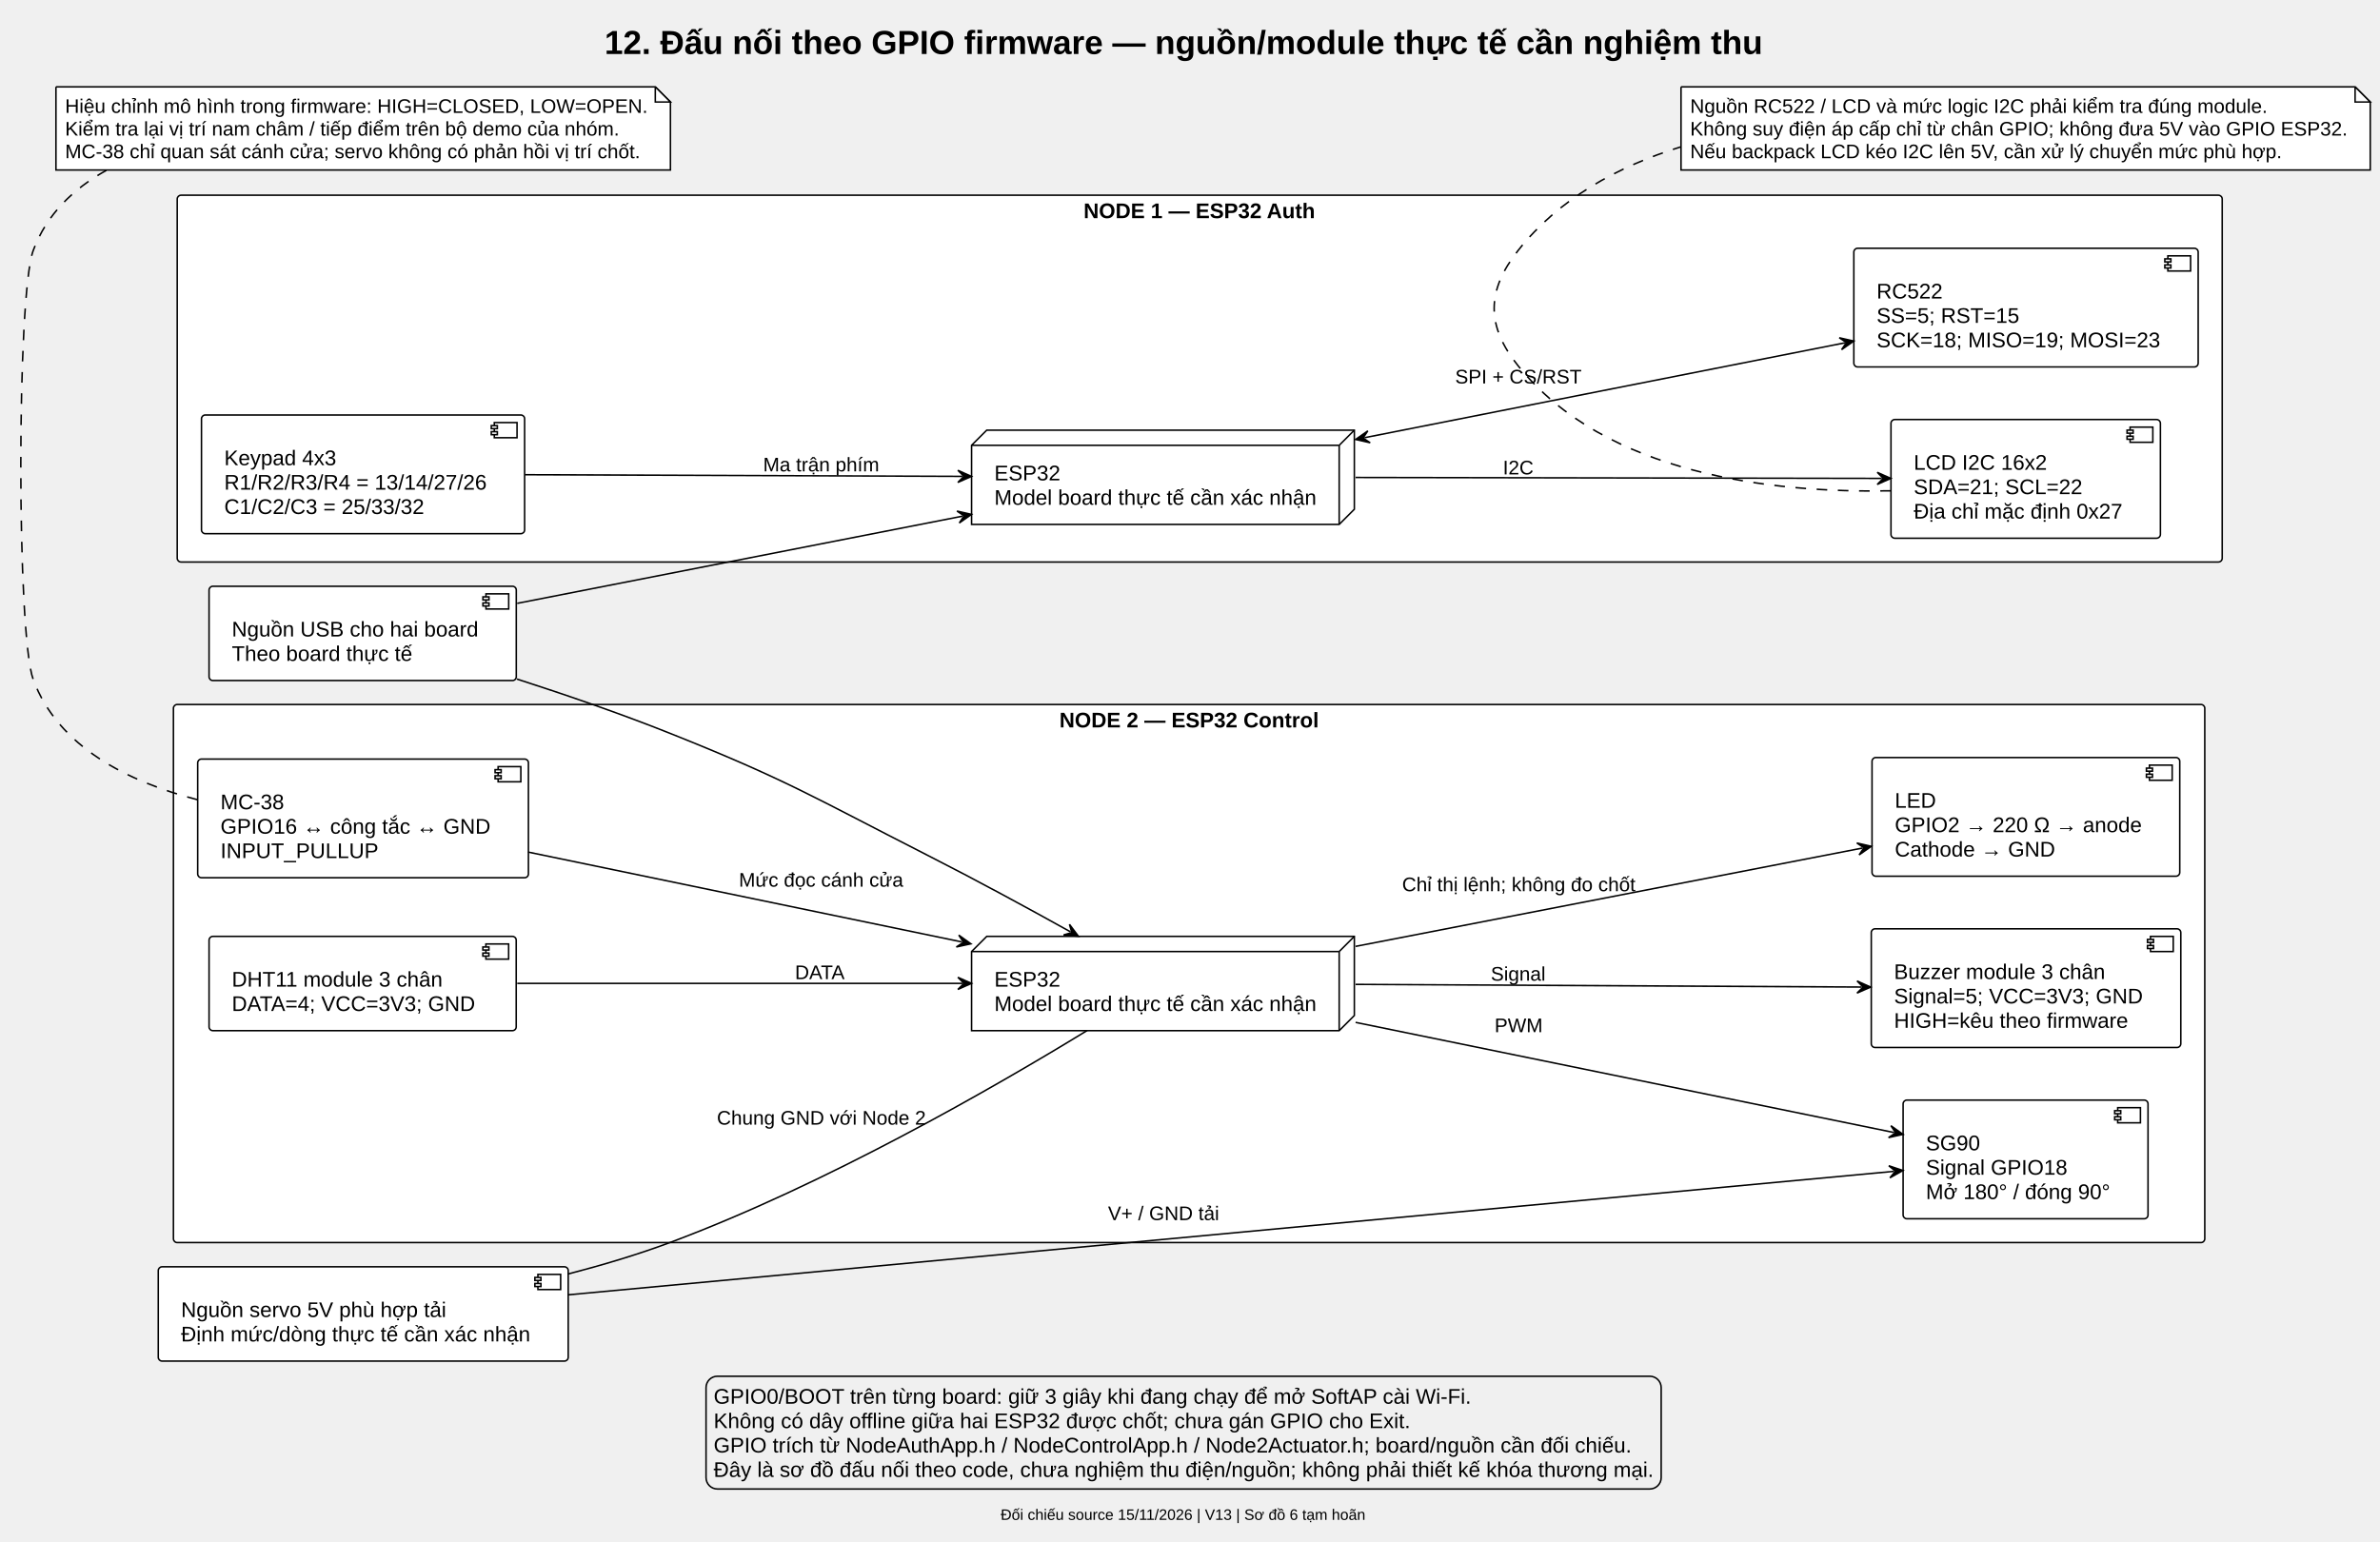
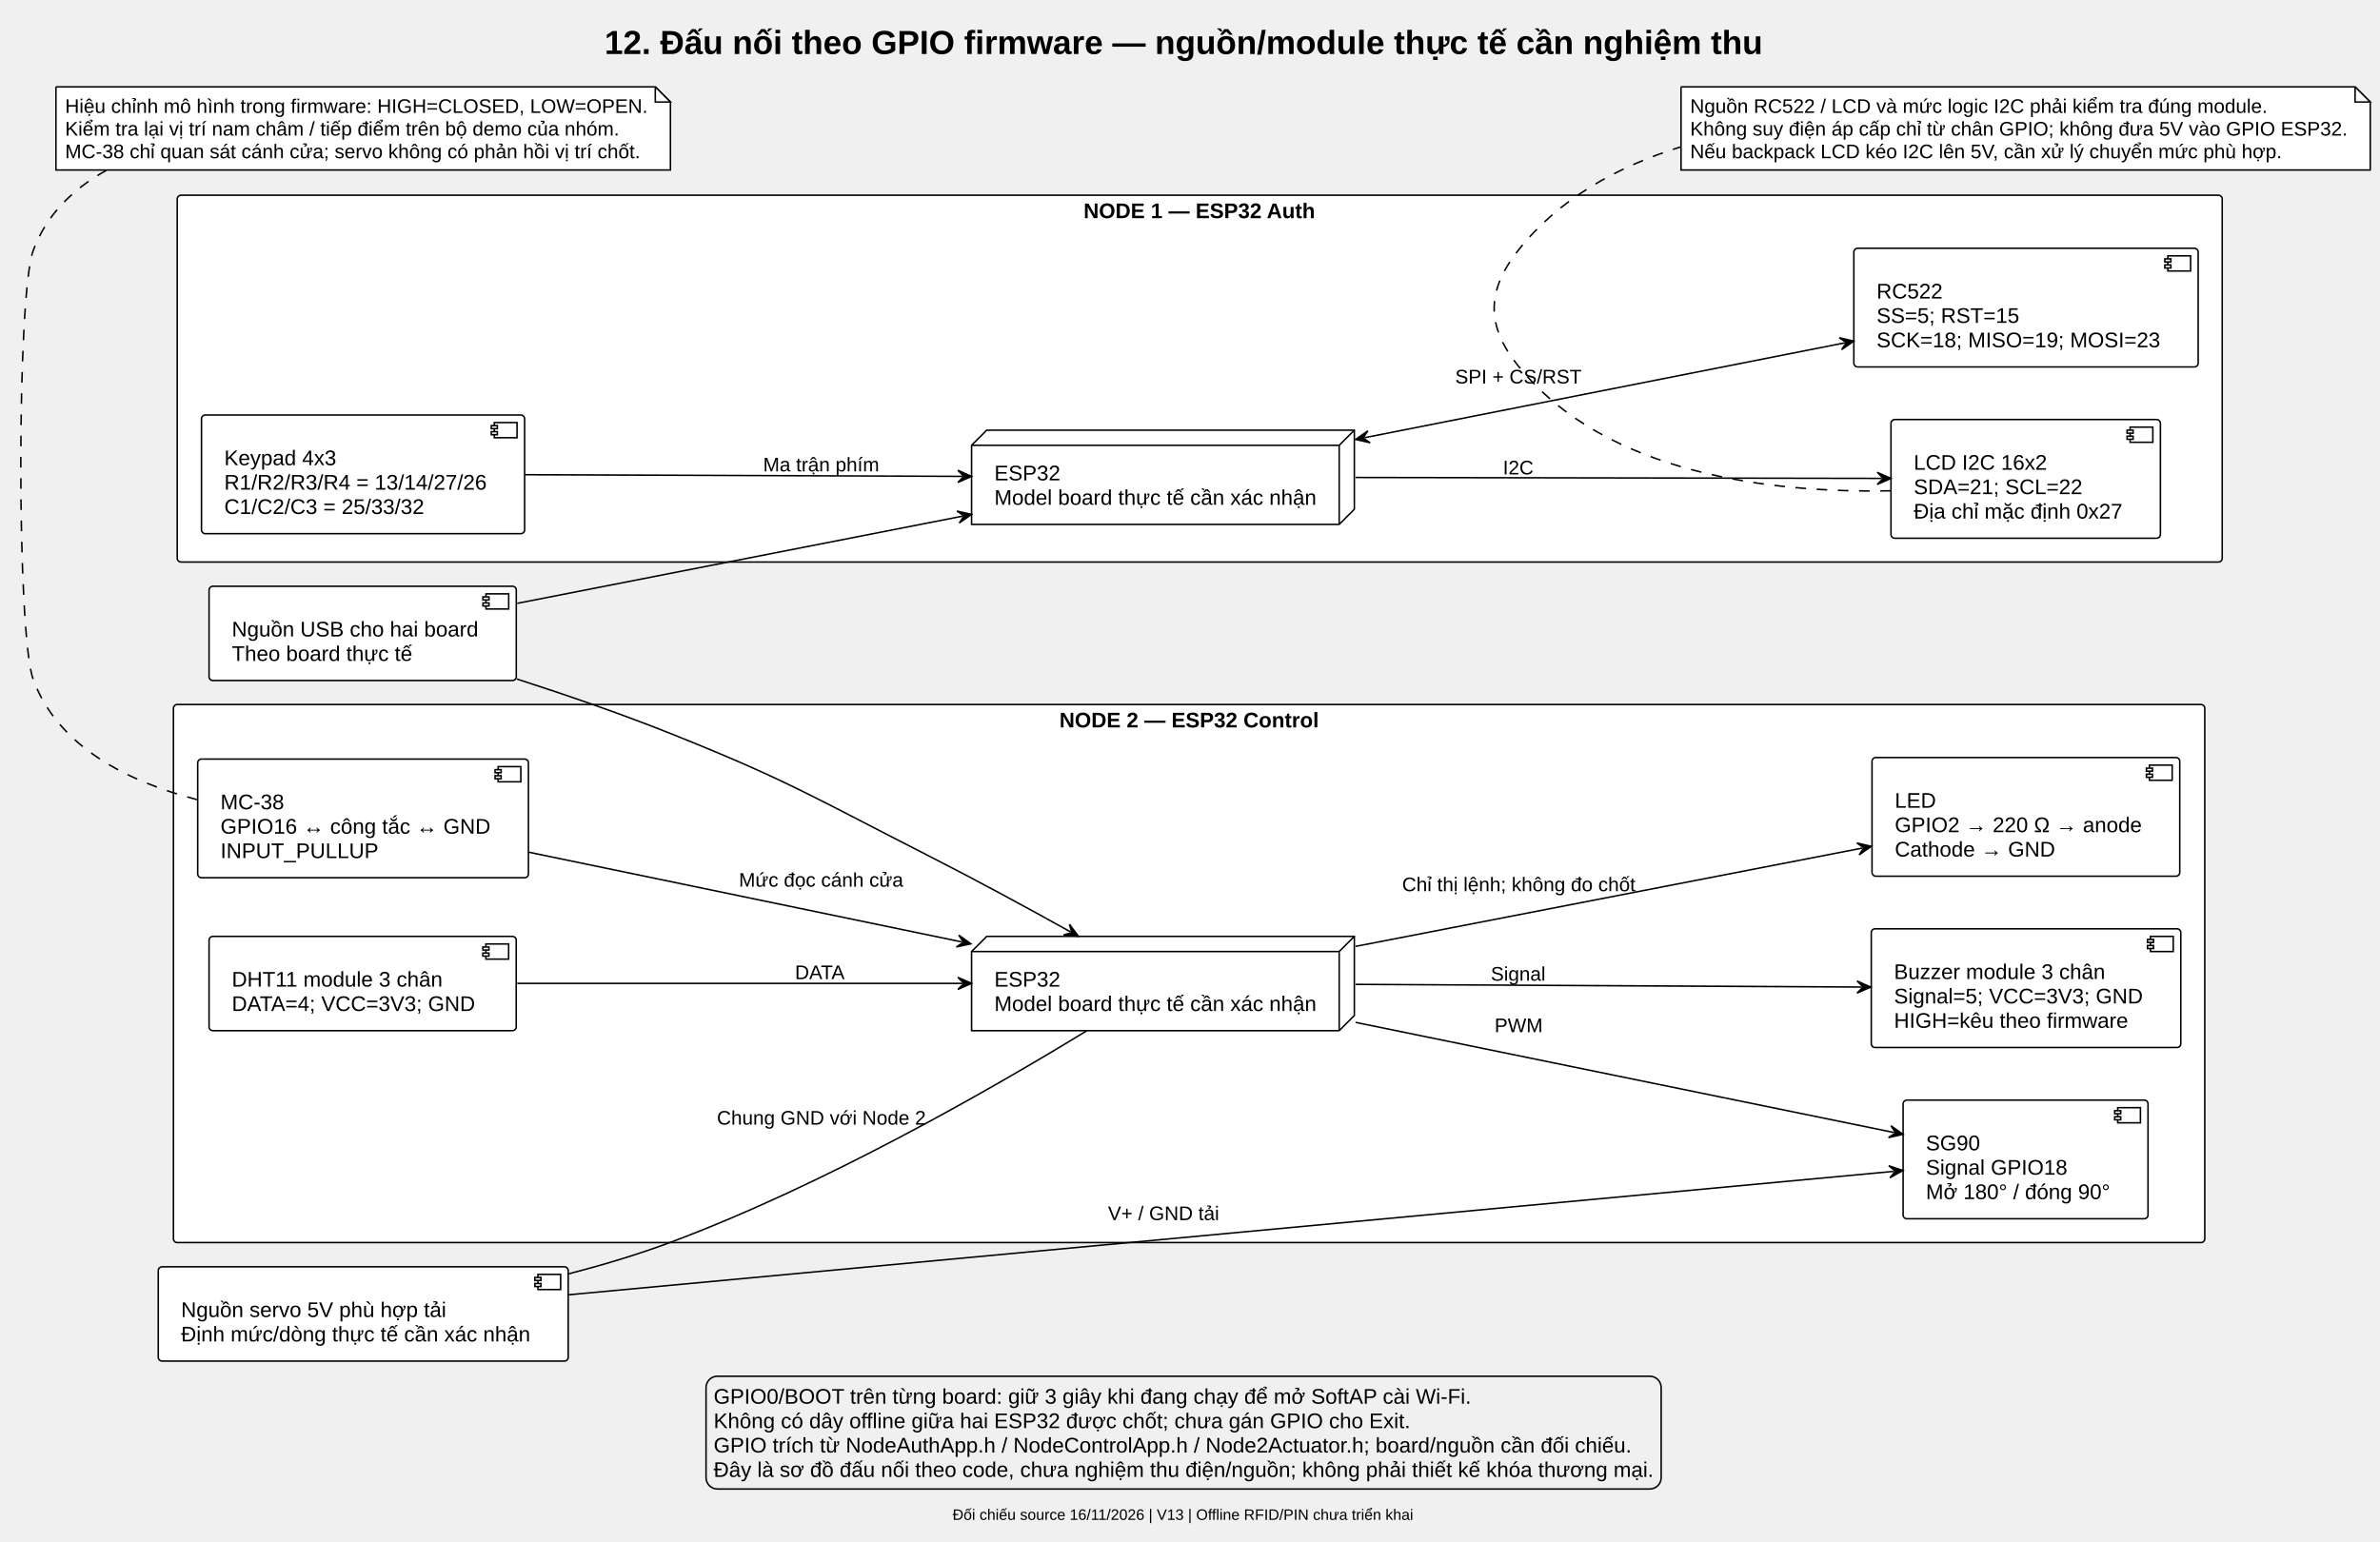
<svg xmlns="http://www.w3.org/2000/svg" contentStyleType="text/css" data-diagram-type="DESCRIPTION" height="1017px" preserveAspectRatio="none" style="width:1570px;height:1017px;background:#FFFFFF;" version="1.1" viewBox="0 0 1570 1017" width="1570px" zoomAndPan="magnify">
  <defs />
  <g>
    <text fill="#000000" font-family="Arial" font-size="22" font-weight="bold" lengthAdjust="spacing" textLength="763.995" x="398.787" y="35.636">12. Đấu nối theo GPIO firmware — nguồn/module thực tế cần nghiệm thu</text>
    <g class="cluster" data-entity="NODE 1 — ESP32 Auth" data-source-line="7" data-uid="ent0002" id="cluster_NODE 1 — ESP32 Auth">
      <rect fill="#FFFFFF" height="242" rx="2.5" ry="2.5" style="stroke:#000000;stroke-width:1;" width="1349" x="116.91" y="128.798" />
      <text fill="#000000" font-family="Arial" font-size="14" font-weight="bold" lengthAdjust="spacing" textLength="153.255" x="714.783" y="143.93">NODE 1 — ESP32 Auth</text>
    </g>
    <g class="cluster" data-entity="NODE 2 — ESP32 Control" data-source-line="16" data-uid="ent0010" id="cluster_NODE 2 — ESP32 Control">
      <rect fill="#FFFFFF" height="355" rx="2.5" ry="2.5" style="stroke:#000000;stroke-width:1;" width="1340" x="114.41" y="464.798" />
      <text fill="#000000" font-family="Arial" font-size="14" font-weight="bold" lengthAdjust="spacing" textLength="171.144" x="698.838" y="479.93">NODE 2 — ESP32 Control</text>
    </g>
    <g class="entity" data-entity="N1" data-source-line="8" data-uid="ent0003" id="entity_N1">
      <polygon fill="#FFFFFF" points="640.91,293.798,650.91,283.798,893.412,283.798,893.412,335.995,883.412,345.995,640.91,345.995,640.91,293.798" style="stroke:#000000;stroke-width:1;" />
      <line style="stroke:#000000;stroke-width:1;" x1="883.412" x2="893.412" y1="293.798" y2="283.798" />
      <line style="stroke:#000000;stroke-width:1;" x1="640.91" x2="883.412" y1="293.798" y2="293.798" />
      <line style="stroke:#000000;stroke-width:1;" x1="883.412" x2="883.412" y1="293.798" y2="345.995" />
      <text fill="#000000" font-family="Arial" font-size="14" lengthAdjust="spacing" textLength="43.586" x="655.91" y="316.93">ESP32</text>
      <text fill="#000000" font-family="Arial" font-size="14" lengthAdjust="spacing" textLength="38.131" x="655.91" y="333.028">Model</text>
      <text fill="#000000" font-family="Arial" font-size="14" lengthAdjust="spacing" textLength="3.89" x="694.041" y="333.028"> </text>
      <text fill="#000000" font-family="Arial" font-size="14" lengthAdjust="spacing" textLength="35.807" x="697.931" y="333.028">board</text>
      <text fill="#000000" font-family="Arial" font-size="14" lengthAdjust="spacing" textLength="3.89" x="733.737" y="333.028"> </text>
      <text fill="#000000" font-family="Arial" font-size="14" lengthAdjust="spacing" textLength="28.048" x="737.627" y="333.028">thực</text>
      <text fill="#000000" font-family="Arial" font-size="14" lengthAdjust="spacing" textLength="3.89" x="765.675" y="333.028"> </text>
      <text fill="#000000" font-family="Arial" font-size="14" lengthAdjust="spacing" textLength="11.676" x="769.564" y="333.028">tế</text>
      <text fill="#000000" font-family="Arial" font-size="14" lengthAdjust="spacing" textLength="3.89" x="781.24" y="333.028"> </text>
      <text fill="#000000" font-family="Arial" font-size="14" lengthAdjust="spacing" textLength="22.572" x="785.13" y="333.028">cần</text>
      <text fill="#000000" font-family="Arial" font-size="14" lengthAdjust="spacing" textLength="3.89" x="807.702" y="333.028"> </text>
      <text fill="#000000" font-family="Arial" font-size="14" lengthAdjust="spacing" textLength="21.786" x="811.592" y="333.028">xác</text>
      <text fill="#000000" font-family="Arial" font-size="14" lengthAdjust="spacing" textLength="3.89" x="833.378" y="333.028"> </text>
      <text fill="#000000" font-family="Arial" font-size="14" lengthAdjust="spacing" textLength="31.145" x="837.267" y="333.028">nhận</text>
    </g>
    <g class="entity" data-entity="RFID" data-source-line="9" data-uid="ent0004" id="entity_RFID">
      <rect fill="#FFFFFF" height="78.296" rx="2.5" ry="2.5" style="stroke:#000000;stroke-width:1;" width="227.148" x="1222.91" y="163.798" />
      <rect fill="#FFFFFF" height="10" style="stroke:#000000;stroke-width:1;" width="15" x="1430.057" y="168.798" />
      <rect fill="#FFFFFF" height="2" style="stroke:#000000;stroke-width:1;" width="4" x="1428.057" y="170.798" />
      <rect fill="#FFFFFF" height="2" style="stroke:#000000;stroke-width:1;" width="4" x="1428.057" y="174.798" />
      <text fill="#000000" font-family="Arial" font-size="14" lengthAdjust="spacing" textLength="43.579" x="1237.91" y="196.93">RC522</text>
      <text fill="#000000" font-family="Arial" font-size="14" lengthAdjust="spacing" textLength="94.165" x="1237.91" y="213.028">SS=5; RST=15</text>
      <text fill="#000000" font-family="Arial" font-size="14" lengthAdjust="spacing" textLength="187.148" x="1237.91" y="229.127">SCK=18; MISO=19; MOSI=23</text>
    </g>
    <g class="entity" data-entity="Key" data-source-line="10" data-uid="ent0005" id="entity_Key">
      <rect fill="#FFFFFF" height="78.296" rx="2.5" ry="2.5" style="stroke:#000000;stroke-width:1;" width="213.168" x="132.91" y="273.798" />
      <rect fill="#FFFFFF" height="10" style="stroke:#000000;stroke-width:1;" width="15" x="326.078" y="278.798" />
      <rect fill="#FFFFFF" height="2" style="stroke:#000000;stroke-width:1;" width="4" x="324.078" y="280.798" />
      <rect fill="#FFFFFF" height="2" style="stroke:#000000;stroke-width:1;" width="4" x="324.078" y="284.798" />
      <text fill="#000000" font-family="Arial" font-size="14" lengthAdjust="spacing" textLength="73.944" x="147.91" y="306.93">Keypad 4x3</text>
      <text fill="#000000" font-family="Arial" font-size="14" lengthAdjust="spacing" textLength="173.168" x="147.91" y="323.028">R1/R2/R3/R4 = 13/14/27/26</text>
      <text fill="#000000" font-family="Arial" font-size="14" lengthAdjust="spacing" textLength="131.92" x="147.91" y="339.127">C1/C2/C3 = 25/33/32</text>
    </g>
    <g class="entity" data-entity="LCD" data-source-line="11" data-uid="ent0006" id="entity_LCD">
      <rect fill="#FFFFFF" height="78.296" rx="2.5" ry="2.5" style="stroke:#000000;stroke-width:1;" width="177.737" x="1247.41" y="276.798" />
      <rect fill="#FFFFFF" height="10" style="stroke:#000000;stroke-width:1;" width="15" x="1405.147" y="281.798" />
      <rect fill="#FFFFFF" height="2" style="stroke:#000000;stroke-width:1;" width="4" x="1403.147" y="283.798" />
      <rect fill="#FFFFFF" height="2" style="stroke:#000000;stroke-width:1;" width="4" x="1403.147" y="287.798" />
      <text fill="#000000" font-family="Arial" font-size="14" lengthAdjust="spacing" textLength="87.931" x="1262.41" y="309.93">LCD I2C 16x2</text>
      <text fill="#000000" font-family="Arial" font-size="14" lengthAdjust="spacing" textLength="111.296" x="1262.41" y="326.028">SDA=21; SCL=22</text>
      <text fill="#000000" font-family="Arial" font-size="14" lengthAdjust="spacing" textLength="137.737" x="1262.41" y="342.127">Địa chỉ mặc định 0x27</text>
    </g>
    <g class="entity" data-entity="N2" data-source-line="17" data-uid="ent0011" id="entity_N2">
      <polygon fill="#FFFFFF" points="640.91,627.798,650.91,617.798,893.412,617.798,893.412,669.995,883.412,679.995,640.91,679.995,640.91,627.798" style="stroke:#000000;stroke-width:1;" />
      <line style="stroke:#000000;stroke-width:1;" x1="883.412" x2="893.412" y1="627.798" y2="617.798" />
      <line style="stroke:#000000;stroke-width:1;" x1="640.91" x2="883.412" y1="627.798" y2="627.798" />
      <line style="stroke:#000000;stroke-width:1;" x1="883.412" x2="883.412" y1="627.798" y2="679.995" />
      <text fill="#000000" font-family="Arial" font-size="14" lengthAdjust="spacing" textLength="43.586" x="655.91" y="650.93">ESP32</text>
      <text fill="#000000" font-family="Arial" font-size="14" lengthAdjust="spacing" textLength="38.131" x="655.91" y="667.028">Model</text>
      <text fill="#000000" font-family="Arial" font-size="14" lengthAdjust="spacing" textLength="3.89" x="694.041" y="667.028"> </text>
      <text fill="#000000" font-family="Arial" font-size="14" lengthAdjust="spacing" textLength="35.807" x="697.931" y="667.028">board</text>
      <text fill="#000000" font-family="Arial" font-size="14" lengthAdjust="spacing" textLength="3.89" x="733.737" y="667.028"> </text>
      <text fill="#000000" font-family="Arial" font-size="14" lengthAdjust="spacing" textLength="28.048" x="737.627" y="667.028">thực</text>
      <text fill="#000000" font-family="Arial" font-size="14" lengthAdjust="spacing" textLength="3.89" x="765.675" y="667.028"> </text>
      <text fill="#000000" font-family="Arial" font-size="14" lengthAdjust="spacing" textLength="11.676" x="769.564" y="667.028">tế</text>
      <text fill="#000000" font-family="Arial" font-size="14" lengthAdjust="spacing" textLength="3.89" x="781.24" y="667.028"> </text>
      <text fill="#000000" font-family="Arial" font-size="14" lengthAdjust="spacing" textLength="22.572" x="785.13" y="667.028">cần</text>
      <text fill="#000000" font-family="Arial" font-size="14" lengthAdjust="spacing" textLength="3.89" x="807.702" y="667.028"> </text>
      <text fill="#000000" font-family="Arial" font-size="14" lengthAdjust="spacing" textLength="21.786" x="811.592" y="667.028">xác</text>
      <text fill="#000000" font-family="Arial" font-size="14" lengthAdjust="spacing" textLength="3.89" x="833.378" y="667.028"> </text>
      <text fill="#000000" font-family="Arial" font-size="14" lengthAdjust="spacing" textLength="31.145" x="837.267" y="667.028">nhận</text>
    </g>
    <g class="entity" data-entity="Servo" data-source-line="18" data-uid="ent0012" id="entity_Servo">
      <rect fill="#FFFFFF" height="78.296" rx="2.5" ry="2.5" style="stroke:#000000;stroke-width:1;" width="161.564" x="1255.41" y="725.798" />
      <rect fill="#FFFFFF" height="10" style="stroke:#000000;stroke-width:1;" width="15" x="1396.974" y="730.798" />
      <rect fill="#FFFFFF" height="2" style="stroke:#000000;stroke-width:1;" width="4" x="1394.974" y="732.798" />
      <rect fill="#FFFFFF" height="2" style="stroke:#000000;stroke-width:1;" width="4" x="1394.974" y="736.798" />
      <text fill="#000000" font-family="Arial" font-size="14" lengthAdjust="spacing" textLength="35.8" x="1270.41" y="758.93">SG90</text>
      <text fill="#000000" font-family="Arial" font-size="14" lengthAdjust="spacing" textLength="93.386" x="1270.41" y="775.028">Signal GPIO18</text>
      <text fill="#000000" font-family="Arial" font-size="14" lengthAdjust="spacing" textLength="121.564" x="1270.41" y="791.127">Mở 180° / đóng 90°</text>
    </g>
    <g class="entity" data-entity="Temp" data-source-line="19" data-uid="ent0013" id="entity_Temp">
      <rect fill="#FFFFFF" height="62.197" rx="2.5" ry="2.5" style="stroke:#000000;stroke-width:1;" width="202.613" x="137.91" y="617.798" />
      <rect fill="#FFFFFF" height="10" style="stroke:#000000;stroke-width:1;" width="15" x="320.523" y="622.798" />
      <rect fill="#FFFFFF" height="2" style="stroke:#000000;stroke-width:1;" width="4" x="318.523" y="624.798" />
      <rect fill="#FFFFFF" height="2" style="stroke:#000000;stroke-width:1;" width="4" x="318.523" y="628.798" />
      <text fill="#000000" font-family="Arial" font-size="14" lengthAdjust="spacing" textLength="140.075" x="152.91" y="650.93">DHT11 module 3 chân</text>
      <text fill="#000000" font-family="Arial" font-size="14" lengthAdjust="spacing" textLength="162.613" x="152.91" y="667.028">DATA=4; VCC=3V3; GND</text>
    </g>
    <g class="entity" data-entity="DoorSensor" data-source-line="20" data-uid="ent0014" id="entity_DoorSensor">
      <rect fill="#FFFFFF" height="78.296" rx="2.5" ry="2.5" style="stroke:#000000;stroke-width:1;" width="218.172" x="130.41" y="500.798" />
      <rect fill="#FFFFFF" height="10" style="stroke:#000000;stroke-width:1;" width="15" x="328.582" y="505.798" />
      <rect fill="#FFFFFF" height="2" style="stroke:#000000;stroke-width:1;" width="4" x="326.582" y="507.798" />
      <rect fill="#FFFFFF" height="2" style="stroke:#000000;stroke-width:1;" width="4" x="326.582" y="511.798" />
      <text fill="#000000" font-family="Arial" font-size="14" lengthAdjust="spacing" textLength="42.007" x="145.41" y="533.93">MC-38</text>
      <text fill="#000000" font-family="Arial" font-size="14" lengthAdjust="spacing" textLength="178.172" x="145.41" y="550.028">GPIO16 ↔ công tắc ↔ GND</text>
      <text fill="#000000" font-family="Arial" font-size="14" lengthAdjust="spacing" textLength="104.255" x="145.41" y="566.127">INPUT_PULLUP</text>
    </g>
    <g class="entity" data-entity="Buzzer" data-source-line="21" data-uid="ent0015" id="entity_Buzzer">
      <rect fill="#FFFFFF" height="78.296" rx="2.5" ry="2.5" style="stroke:#000000;stroke-width:1;" width="204.192" x="1234.41" y="612.798" />
      <rect fill="#FFFFFF" height="10" style="stroke:#000000;stroke-width:1;" width="15" x="1418.602" y="617.798" />
      <rect fill="#FFFFFF" height="2" style="stroke:#000000;stroke-width:1;" width="4" x="1416.602" y="619.798" />
      <rect fill="#FFFFFF" height="2" style="stroke:#000000;stroke-width:1;" width="4" x="1416.602" y="623.798" />
      <text fill="#000000" font-family="Arial" font-size="14" lengthAdjust="spacing" textLength="139.303" x="1249.41" y="645.93">Buzzer module 3 chân</text>
      <text fill="#000000" font-family="Arial" font-size="14" lengthAdjust="spacing" textLength="164.192" x="1249.41" y="662.028">Signal=5; VCC=3V3; GND</text>
      <text fill="#000000" font-family="Arial" font-size="14" lengthAdjust="spacing" textLength="154.444" x="1249.41" y="678.127">HIGH=kêu theo firmware</text>
    </g>
    <g class="entity" data-entity="Led" data-source-line="22" data-uid="ent0016" id="entity_Led">
      <rect fill="#FFFFFF" height="78.296" rx="2.5" ry="2.5" style="stroke:#000000;stroke-width:1;" width="202.996" x="1234.91" y="499.798" />
      <rect fill="#FFFFFF" height="10" style="stroke:#000000;stroke-width:1;" width="15" x="1417.906" y="504.798" />
      <rect fill="#FFFFFF" height="2" style="stroke:#000000;stroke-width:1;" width="4" x="1415.906" y="506.798" />
      <rect fill="#FFFFFF" height="2" style="stroke:#000000;stroke-width:1;" width="4" x="1415.906" y="510.798" />
      <text fill="#000000" font-family="Arial" font-size="14" lengthAdjust="spacing" textLength="27.234" x="1249.91" y="532.93">LED</text>
      <text fill="#000000" font-family="Arial" font-size="14" lengthAdjust="spacing" textLength="162.996" x="1249.91" y="549.028">GPIO2 → 220 Ω → anode</text>
      <text fill="#000000" font-family="Arial" font-size="14" lengthAdjust="spacing" textLength="105.82" x="1249.91" y="565.127">Cathode → GND</text>
    </g>
    <g class="entity" data-entity="USB" data-source-line="29" data-uid="ent0022" id="entity_USB">
      <rect fill="#FFFFFF" height="62.197" rx="2.5" ry="2.5" style="stroke:#000000;stroke-width:1;" width="202.661" x="137.91" y="386.798" />
      <rect fill="#FFFFFF" height="10" style="stroke:#000000;stroke-width:1;" width="15" x="320.571" y="391.798" />
      <rect fill="#FFFFFF" height="2" style="stroke:#000000;stroke-width:1;" width="4" x="318.571" y="393.798" />
      <rect fill="#FFFFFF" height="2" style="stroke:#000000;stroke-width:1;" width="4" x="318.571" y="397.798" />
      <text fill="#000000" font-family="Arial" font-size="14" lengthAdjust="spacing" textLength="162.661" x="152.91" y="419.93">Nguồn USB cho hai board</text>
      <text fill="#000000" font-family="Arial" font-size="14" lengthAdjust="spacing" textLength="119.109" x="152.91" y="436.028">Theo board thực tế</text>
    </g>
    <g class="entity" data-entity="FiveV" data-source-line="30" data-uid="ent0023" id="entity_FiveV">
      <rect fill="#FFFFFF" height="62.197" rx="2.5" ry="2.5" style="stroke:#000000;stroke-width:1;" width="270.426" x="104.41" y="835.798" />
      <rect fill="#FFFFFF" height="10" style="stroke:#000000;stroke-width:1;" width="15" x="354.836" y="840.798" />
      <rect fill="#FFFFFF" height="2" style="stroke:#000000;stroke-width:1;" width="4" x="352.836" y="842.798" />
      <rect fill="#FFFFFF" height="2" style="stroke:#000000;stroke-width:1;" width="4" x="352.836" y="846.798" />
      <text fill="#000000" font-family="Arial" font-size="14" lengthAdjust="spacing" textLength="174.959" x="119.41" y="868.93">Nguồn servo 5V phù hợp tải</text>
      <text fill="#000000" font-family="Arial" font-size="14" lengthAdjust="spacing" textLength="230.426" x="119.41" y="885.028">Định mức/dòng thực tế cần xác nhận</text>
    </g>
    <g class="entity" data-entity="GMN28" data-source-line="36" data-uid="ent0029" id="entity_GMN28">
      <path d="M1108.91,57.298 L1108.91,112.144 L1563.569,112.144 L1563.569,67.298 L1553.569,57.298 L1108.91,57.298" fill="#FFFFFF" style="stroke:#000000;stroke-width:1;" />
      <path d="M1553.569,57.298 L1553.569,67.298 L1563.569,67.298 L1553.569,57.298" fill="#FFFFFF" style="stroke:#000000;stroke-width:1;" />
      <text fill="#000000" font-family="Arial" font-size="13" lengthAdjust="spacing" textLength="380.828" x="1114.91" y="74.492">Nguồn RC522 / LCD và mức logic I2C phải kiểm tra đúng module.</text>
      <text fill="#000000" font-family="Arial" font-size="13" lengthAdjust="spacing" textLength="433.659" x="1114.91" y="89.44">Không suy điện áp cấp chỉ từ chân GPIO; không đưa 5V vào GPIO ESP32.</text>
      <text fill="#000000" font-family="Arial" font-size="13" lengthAdjust="spacing" textLength="391.568" x="1114.91" y="104.389">Nếu backpack LCD kéo I2C lên 5V, cần xử lý chuyển mức phù hợp.</text>
    </g>
    <g class="entity" data-entity="GMN31" data-source-line="41" data-uid="ent0032" id="entity_GMN31">
      <path d="M36.91,57.298 L36.91,112.144 L442.267,112.144 L442.267,67.298 L432.267,57.298 L36.91,57.298" fill="#FFFFFF" style="stroke:#000000;stroke-width:1;" />
      <path d="M432.267,57.298 L432.267,67.298 L442.267,67.298 L432.267,57.298" fill="#FFFFFF" style="stroke:#000000;stroke-width:1;" />
      <text fill="#000000" font-family="Arial" font-size="13" lengthAdjust="spacing" textLength="384.357" x="42.91" y="74.492">Hiệu chỉnh mô hình trong firmware: HIGH=CLOSED, LOW=OPEN.</text>
      <text fill="#000000" font-family="Arial" font-size="13" lengthAdjust="spacing" textLength="365.6" x="42.91" y="89.44">Kiểm tra lại vị trí nam châm / tiếp điểm trên bộ demo của nhóm.</text>
      <text fill="#000000" font-family="Arial" font-size="13" lengthAdjust="spacing" textLength="379.406" x="42.91" y="104.389">MC-38 chỉ quan sát cánh cửa; servo không có phản hồi vị trí chốt.</text>
    </g>
    <g class="link" data-entity-1="N1" data-entity-2="RFID" data-source-line="12" data-uid="lnk7" id="link_N1_RFID">
      <path d="M900.136,288.775 C998.496,269.345 1122.224,244.911 1217.014,226.181" fill="none" id="N1-RFID" style="stroke:#000000;stroke-width:1;" />
      <polygon fill="#000000" points="894.25,289.938,903.855,292.118,899.155,288.969,902.304,284.269,894.25,289.938" style="stroke:#000000;stroke-width:1;" />
      <polygon fill="#000000" points="1222.9,225.018,1213.295,222.838,1217.995,225.987,1214.846,230.687,1222.9,225.018" style="stroke:#000000;stroke-width:1;" />
      <text fill="#000000" font-family="Arial" font-size="13" lengthAdjust="spacing" textLength="83.44" x="959.91" y="252.992">SPI + CS/RST</text>
    </g>
    <g class="link" data-entity-1="Key" data-entity-2="N1" data-source-line="13" data-uid="lnk8" id="link_Key_N1">
      <path d="M346.22,313.198 C431.27,313.528 544.97,313.955 634.86,314.295" fill="none" id="Key-to-N1" style="stroke:#000000;stroke-width:1;" />
      <polygon fill="#000000" points="640.86,314.318,631.875,310.284,635.86,314.299,631.845,318.284,640.86,314.318" style="stroke:#000000;stroke-width:1;" />
      <text fill="#000000" font-family="Arial" font-size="13" lengthAdjust="spacing" textLength="76.585" x="503.41" y="310.992">Ma trận phím</text>
    </g>
    <g class="link" data-entity-1="N1" data-entity-2="LCD" data-source-line="14" data-uid="lnk9" id="link_N1_LCD">
      <path d="M894.25,315.018 C1001.42,315.208 1146.68,315.468 1241.33,315.628" fill="none" id="N1-to-LCD" style="stroke:#000000;stroke-width:1;" />
      <polygon fill="#000000" points="1247.33,315.638,1238.337,311.623,1242.33,315.629,1238.323,319.623,1247.33,315.638" style="stroke:#000000;stroke-width:1;" />
      <text fill="#000000" font-family="Arial" font-size="13" lengthAdjust="spacing" textLength="20.23" x="991.41" y="312.992">I2C</text>
    </g>
    <g class="link" data-entity-1="N2" data-entity-2="Servo" data-source-line="23" data-uid="lnk17" id="link_N2_Servo">
      <path d="M894.25,674.538 C1004.52,697.098 1155.582,728.005 1249.522,747.225" fill="none" id="N2-to-Servo" style="stroke:#000000;stroke-width:1;" />
      <polygon fill="#000000" points="1255.4,748.428,1247.384,742.705,1250.502,747.426,1245.781,750.543,1255.4,748.428" style="stroke:#000000;stroke-width:1;" />
      <text fill="#000000" font-family="Arial" font-size="13" lengthAdjust="spacing" textLength="31.77" x="985.91" y="680.992">PWM</text>
    </g>
    <g class="link" data-entity-1="Temp" data-entity-2="N2" data-source-line="24" data-uid="lnk18" id="link_Temp_N2">
      <path d="M341.21,648.798 C426.52,648.798 543.2,648.798 634.88,648.798" fill="none" id="Temp-to-N2" style="stroke:#000000;stroke-width:1;" />
      <polygon fill="#000000" points="640.88,648.798,631.88,644.798,635.88,648.798,631.88,652.798,640.88,648.798" style="stroke:#000000;stroke-width:1;" />
      <text fill="#000000" font-family="Arial" font-size="13" lengthAdjust="spacing" textLength="34.671" x="524.41" y="645.992">DATA</text>
    </g>
    <g class="link" data-entity-1="DoorSensor" data-entity-2="N2" data-source-line="25" data-uid="lnk19" id="link_DoorSensor_N2">
      <path d="M348.44,562.188 C433.23,579.758 545.535,603.031 634.605,621.481" fill="none" id="DoorSensor-to-N2" style="stroke:#000000;stroke-width:1;" />
      <polygon fill="#000000" points="640.48,622.698,632.478,616.956,635.584,621.684,630.856,624.789,640.48,622.698" style="stroke:#000000;stroke-width:1;" />
      <text fill="#000000" font-family="Arial" font-size="13" lengthAdjust="spacing" textLength="108.45" x="487.41" y="584.992">Mức đọc cánh cửa</text>
    </g>
    <g class="link" data-entity-1="N2" data-entity-2="Buzzer" data-source-line="26" data-uid="lnk20" id="link_N2_Buzzer">
      <path d="M894.25,649.468 C996.53,650.008 1132.96,650.726 1228.02,651.226" fill="none" id="N2-to-Buzzer" style="stroke:#000000;stroke-width:1;" />
      <polygon fill="#000000" points="1234.02,651.258,1225.041,647.211,1229.02,651.232,1224.999,655.211,1234.02,651.258" style="stroke:#000000;stroke-width:1;" />
      <text fill="#000000" font-family="Arial" font-size="13" lengthAdjust="spacing" textLength="36.137" x="983.41" y="646.992">Signal</text>
    </g>
    <g class="link" data-entity-1="N2" data-entity-2="Led" data-source-line="27" data-uid="lnk21" id="link_N2_Led">
      <path d="M894.25,624.388 C996.69,604.508 1133.52,577.971 1228.58,559.521" fill="none" id="N2-to-Led" style="stroke:#000000;stroke-width:1;" />
      <polygon fill="#000000" points="1234.47,558.378,1224.873,556.166,1229.562,559.331,1226.397,564.019,1234.47,558.378" style="stroke:#000000;stroke-width:1;" />
      <text fill="#000000" font-family="Arial" font-size="13" lengthAdjust="spacing" textLength="153.937" x="924.91" y="587.992">Chỉ thị lệnh; không đo chốt</text>
    </g>
    <g class="link" data-entity-1="USB" data-entity-2="N1" data-source-line="31" data-uid="lnk24" id="link_USB_N1">
      <path d="M341.21,398.058 C426.52,381.358 543.312,358.481 634.992,340.531" fill="none" id="USB-to-N1" style="stroke:#000000;stroke-width:1;" />
      <polygon fill="#000000" points="640.88,339.378,631.279,337.182,635.973,340.339,632.816,345.033,640.88,339.378" style="stroke:#000000;stroke-width:1;" />
    </g>
    <g class="link" data-entity-1="USB" data-entity-2="N2" data-source-line="32" data-uid="lnk25" id="link_USB_N2">
      <path d="M340.97,447.998 C373.49,458.488 409.51,470.878 441.91,483.798 C519.11,514.568 536.87,526.078 610.91,563.798 C644.63,580.978 676.607,598.35 706.167,614.8" fill="none" id="USB-to-N2" style="stroke:#000000;stroke-width:1;" />
      <polygon fill="#000000" points="711.41,617.718,705.491,609.846,707.041,615.287,701.601,616.837,711.41,617.718" style="stroke:#000000;stroke-width:1;" />
    </g>
    <g class="link" data-entity-1="FiveV" data-entity-2="Servo" data-source-line="33" data-uid="lnk26" id="link_FiveV_Servo">
      <path d="M374.68,854.288 C605.11,832.828 1063.066,790.164 1249.336,772.814" fill="none" id="FiveV-to-Servo" style="stroke:#000000;stroke-width:1;" />
      <polygon fill="#000000" points="1255.31,772.258,1245.978,769.11,1250.332,772.722,1246.72,777.075,1255.31,772.258" style="stroke:#000000;stroke-width:1;" />
      <text fill="#000000" font-family="Arial" font-size="13" lengthAdjust="spacing" textLength="73.328" x="730.91" y="804.992">V+ / GND tải</text>
    </g>
    <g class="link" data-entity-1="FiveV" data-entity-2="N2" data-source-line="34" data-uid="lnk27" id="link_FiveV_N2">
      <path d="M374.62,840.568 C397.37,834.678 420.54,827.768 441.91,819.798 C544.24,781.628 655.1,717.858 717.13,679.918" fill="none" id="FiveV-N2" style="stroke:#000000;stroke-width:1;" />
      <text fill="#000000" font-family="Arial" font-size="13" lengthAdjust="spacing" textLength="137.865" x="472.91" y="741.992">Chung GND với Node 2</text>
    </g>
    <g class="link" data-entity-1="LCD" data-entity-2="GMN28" data-source-line="36" data-uid="lnk30" id="link_LCD_GMN28">
      <path d="M1247.35,323.818 C1169.1,325.378 1059.01,313.108 1001.41,241.298 C980.28,214.948 980.5,191.828 1001.41,165.298 C1028.35,131.118 1067.03,109.868 1108.6,96.958" fill="none" id="LCD-GMN28" style="stroke:#000000;stroke-width:1;stroke-dasharray:7.0,7.0;" />
    </g>
    <g class="link" data-entity-1="DoorSensor" data-entity-2="GMN31" data-source-line="41" data-uid="lnk33" id="link_DoorSensor_GMN31">
      <path d="M130.21,527.618 C84.6,515.828 38.4,492.868 21.91,448.298 C11,418.808 11,194.788 21.91,165.298 C30.75,141.418 48.49,124.418 70.21,112.358" fill="none" id="DoorSensor-GMN31" style="stroke:#000000;stroke-width:1;stroke-dasharray:7.0,7.0;" />
    </g>
    <rect fill="none" height="74.394" rx="7.5" ry="7.5" style="stroke:#000000;stroke-width:1;" width="630.067" x="465.751" y="907.995" />
    <text fill="#000000" font-family="Arial" font-size="14" lengthAdjust="spacing" textLength="500.24" x="470.751" y="926.127">GPIO0/BOOT trên từng board: giữ 3 giây khi đang chạy để mở SoftAP cài Wi-Fi.</text>
    <text fill="#000000" font-family="Arial" font-size="14" lengthAdjust="spacing" textLength="459.888" x="470.751" y="942.226">Không có dây offline giữa hai ESP32 được chốt; chưa gán GPIO cho Exit.</text>
    <text fill="#000000" font-family="Arial" font-size="14" lengthAdjust="spacing" textLength="606.3" x="470.751" y="958.324">GPIO trích từ NodeAuthApp.h / NodeControlApp.h / Node2Actuator.h; board/nguồn cần đối chiếu.</text>
    <text fill="#000000" font-family="Arial" font-size="14" lengthAdjust="spacing" textLength="620.067" x="470.751" y="974.423">Đây là sơ đồ đấu nối theo code, chưa nghiệm thu điện/nguồn; không phải thiết kế khóa thương mại.</text>
-     <text fill="#000000" font-family="Arial" font-size="10" lengthAdjust="spacing" textLength="241.352" x="660.108" y="1002.769">Đối chiếu source 15/11/2026 | V13 | Sơ đồ 6 tạm hoãn</text>
+     <text fill="#000000" font-family="Arial" font-size="10" lengthAdjust="spacing" textLength="304.819" x="628.375" y="1002.769">Đối chiếu source 16/11/2026 | V13 | Offline RFID/PIN chưa triển khai</text>
  </g>
</svg>
